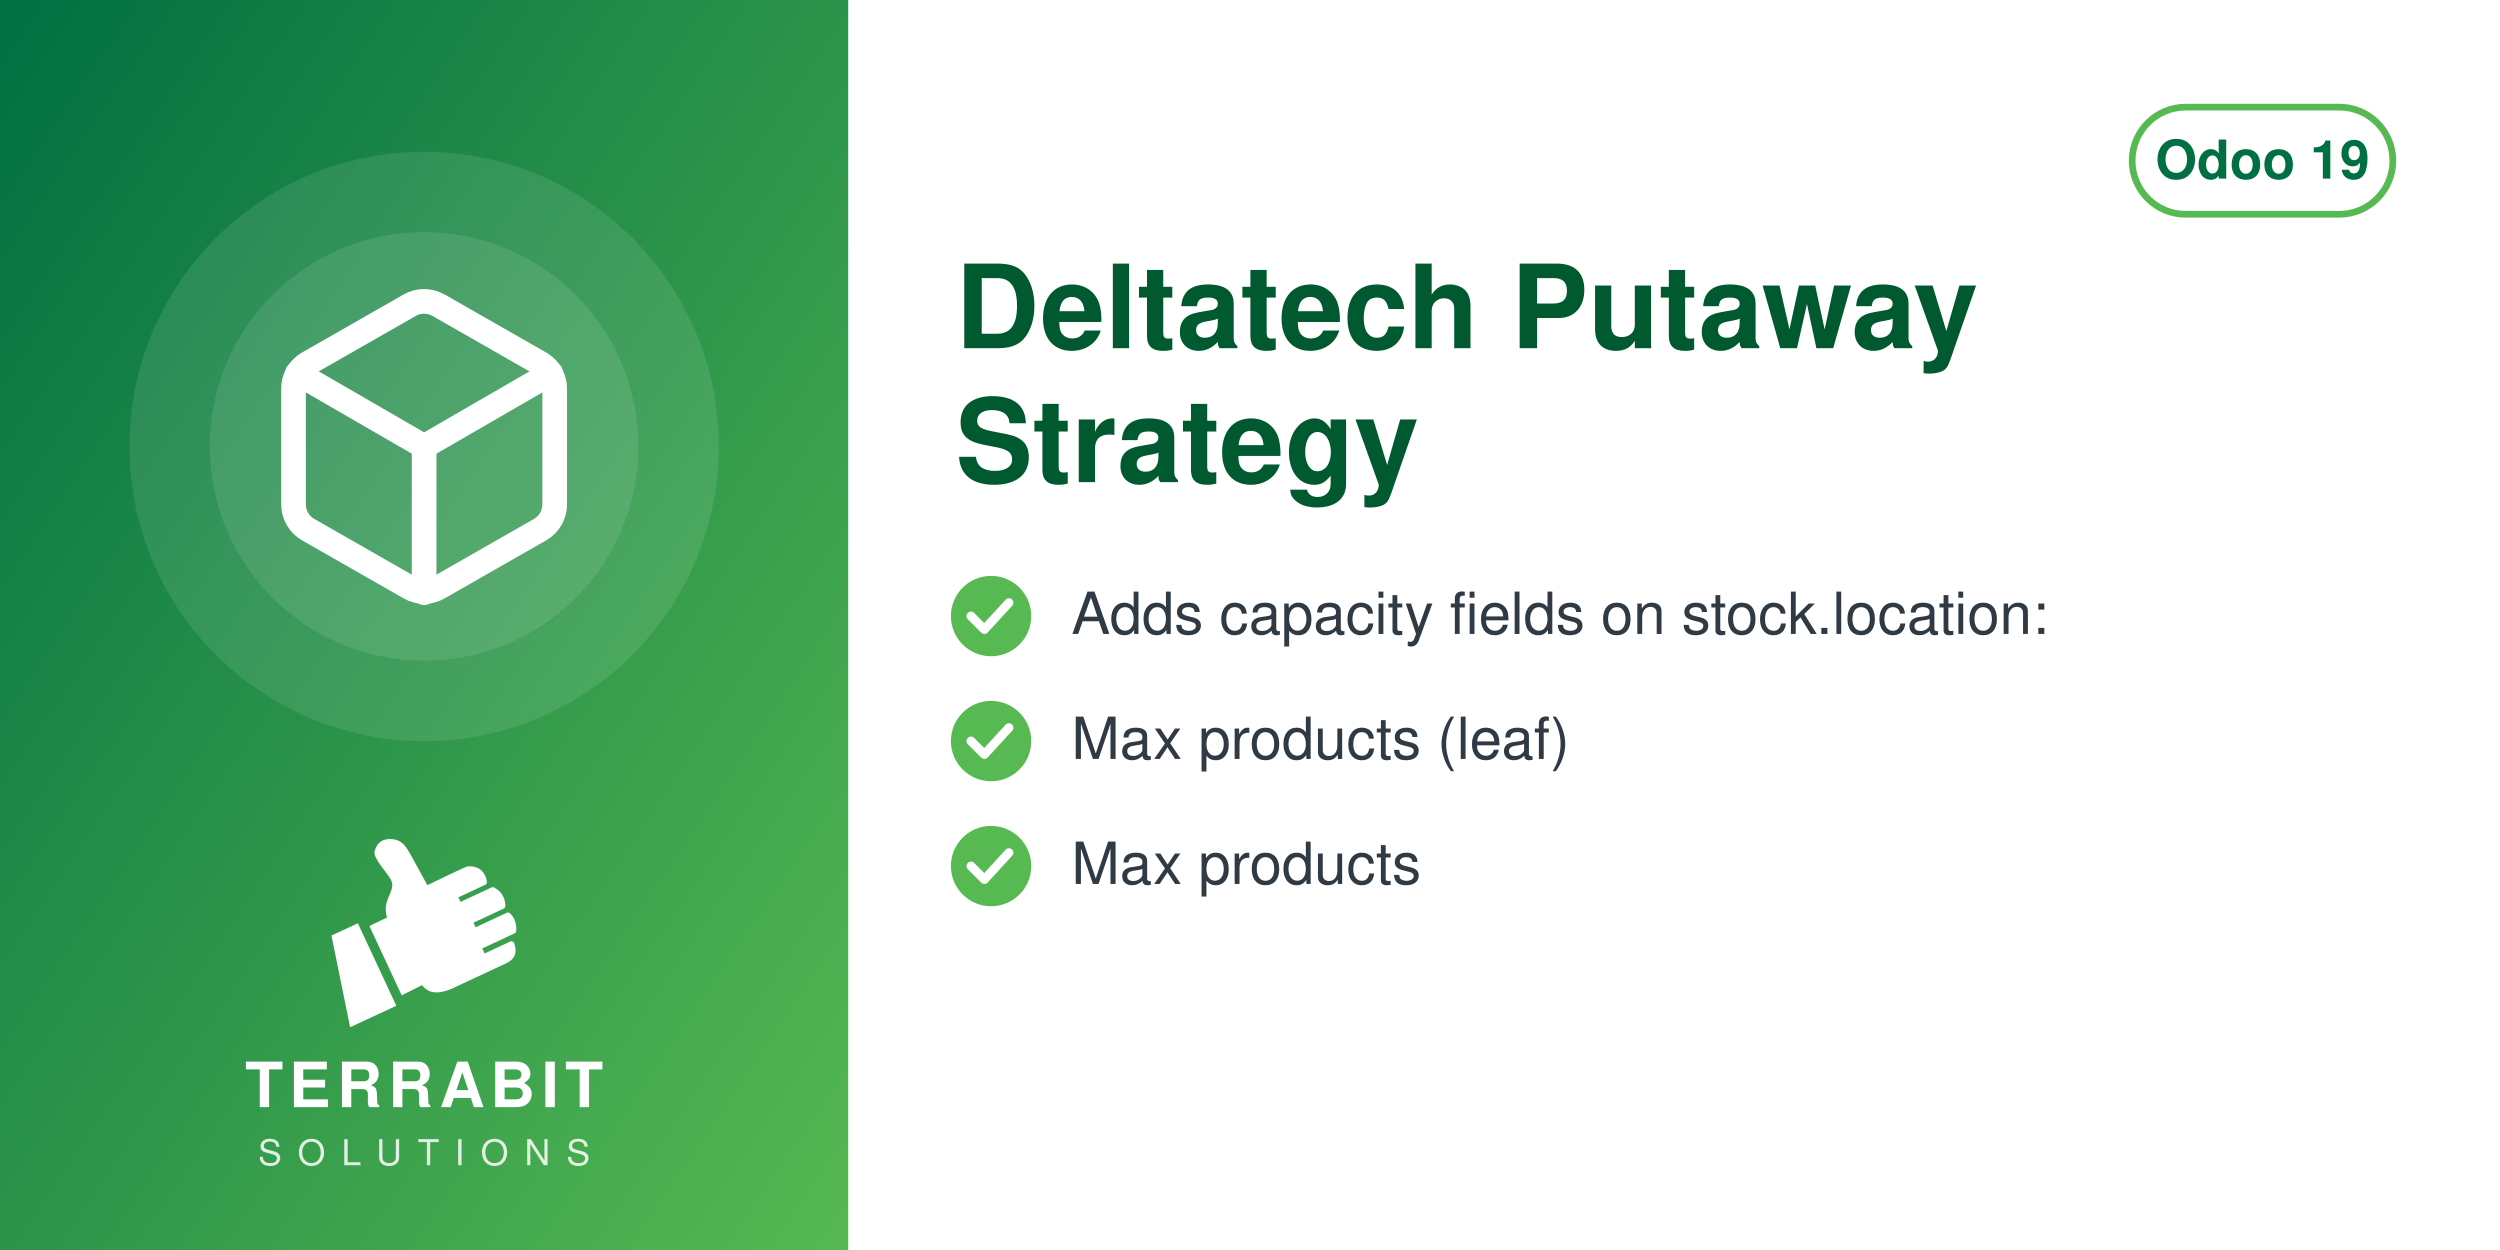
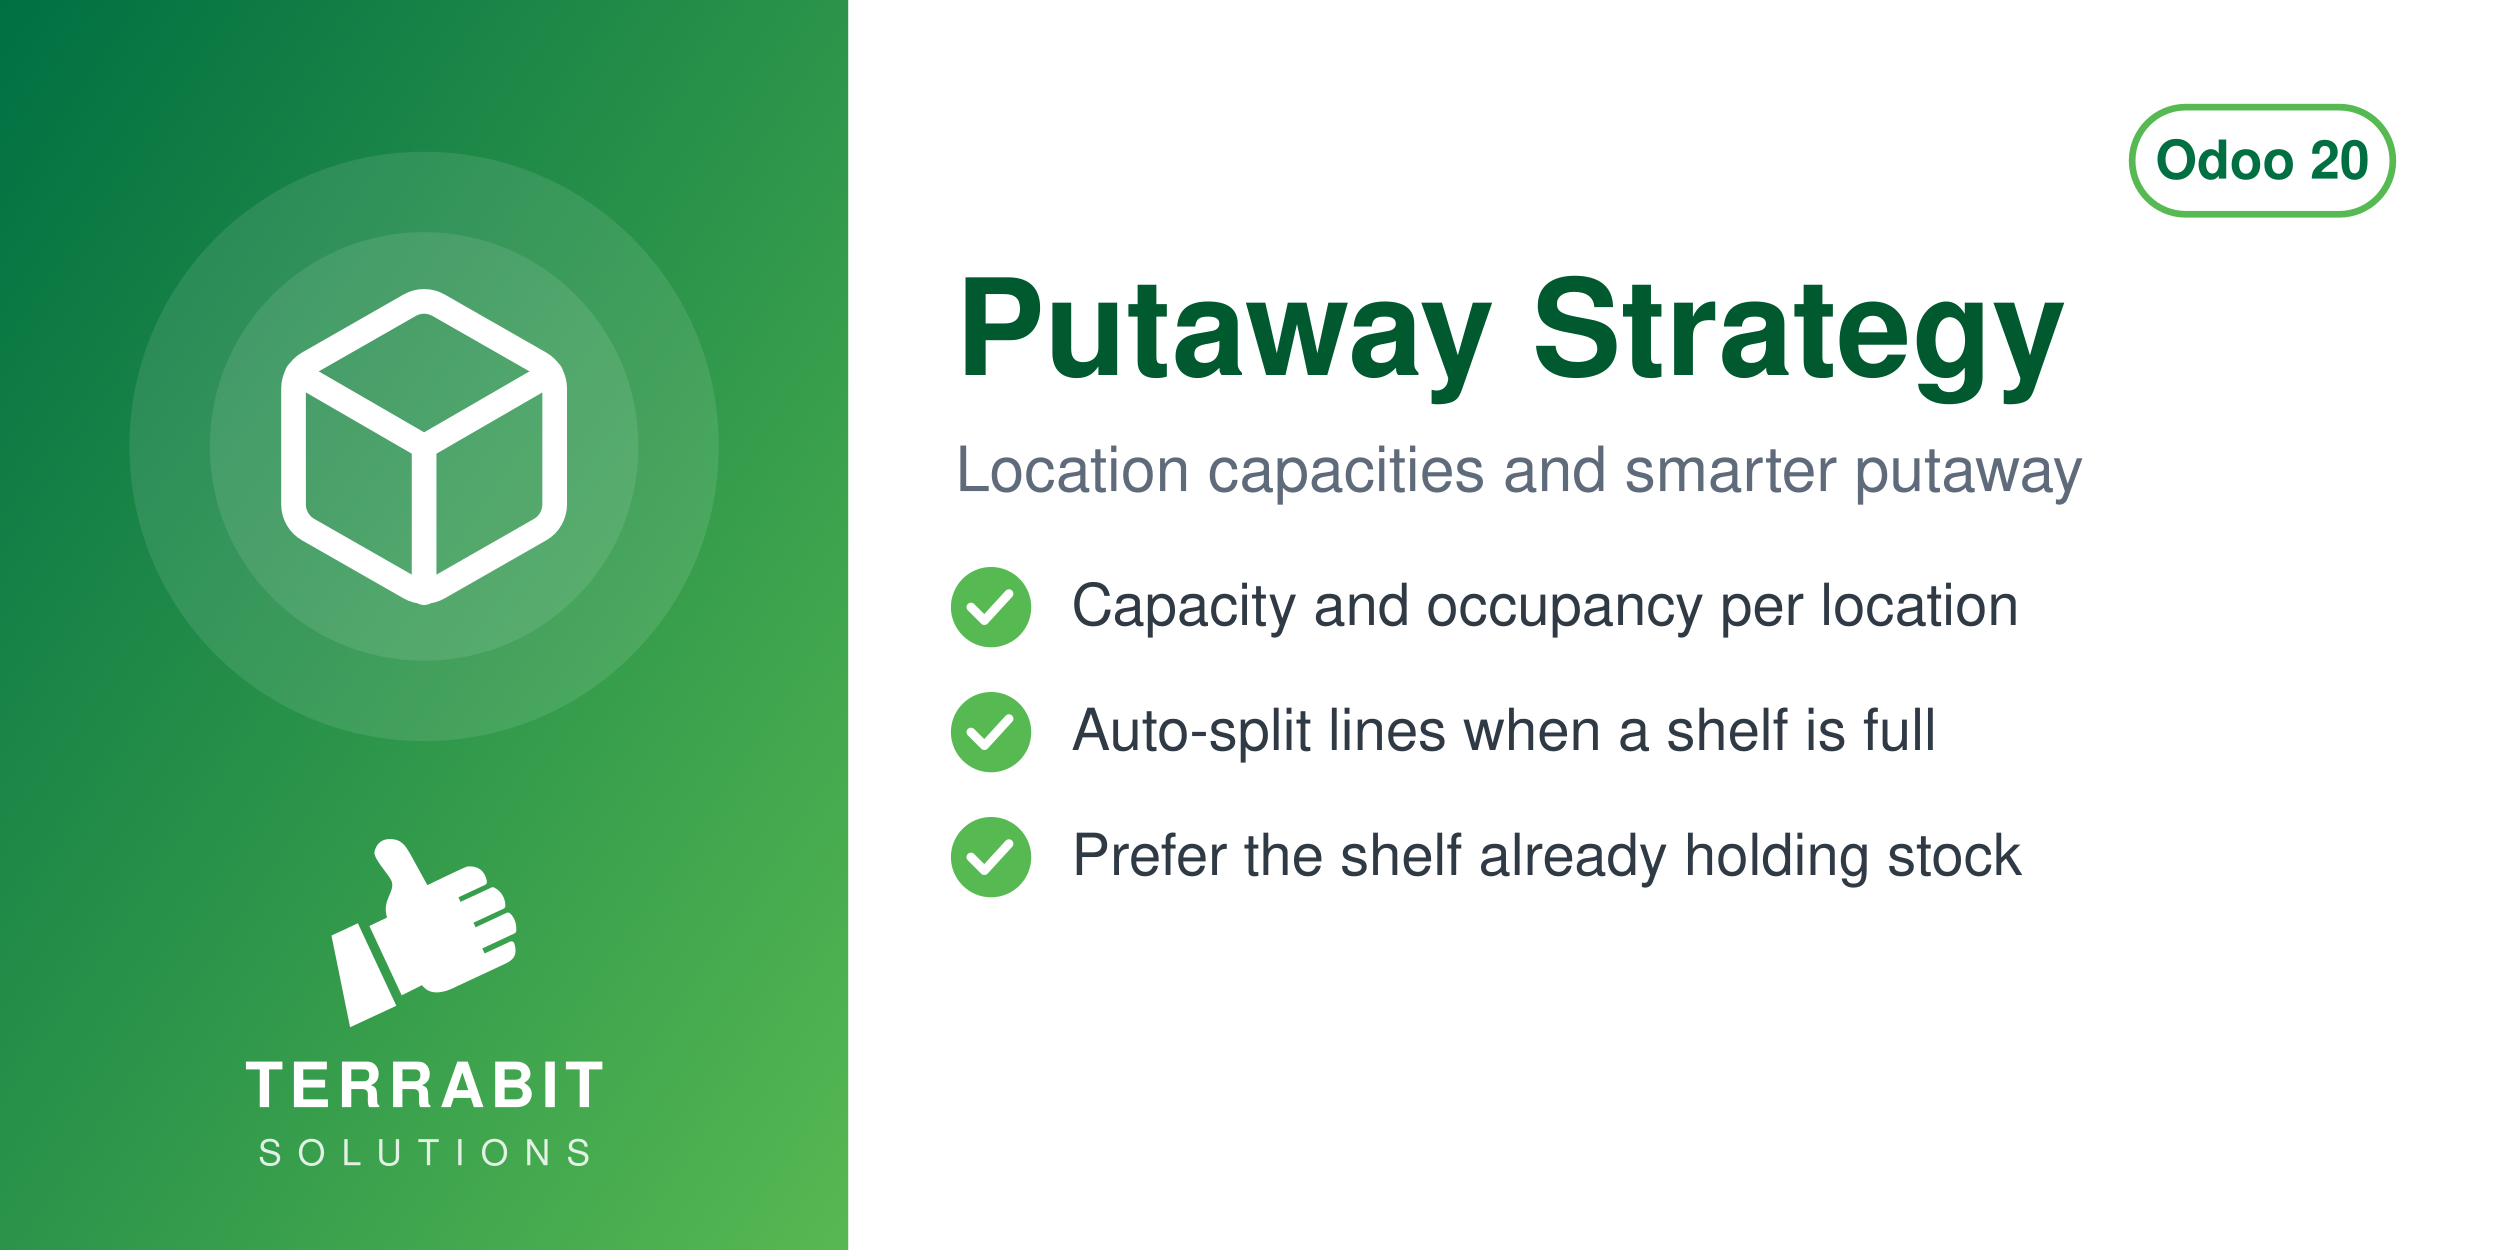
<svg xmlns="http://www.w3.org/2000/svg" width="560" height="280" viewBox="0 0 560 280">
  <defs>
    <linearGradient id="g" x1="0" y1="0" x2="1" y2="1">
      <stop offset="0" stop-color="#006F42" />
      <stop offset="1" stop-color="#57B952" />
    </linearGradient>
  </defs>
  <rect width="560" height="280" fill="#FFFFFF" />
  <rect width="190" height="280" fill="url(#g)" />
  <circle cx="95.0" cy="100" r="66" fill="white" opacity="0.10" />
  <circle cx="95.0" cy="100" r="48" fill="white" opacity="0.10" />
  <svg x="56.0" y="61.0" width="78" height="78" viewBox="0 0 24 24">
    <g fill="none" stroke="white" stroke-width="1.7" stroke-linecap="round" stroke-linejoin="round">
      <path d="M21 16V8a2 2 0 0 0-1-1.73l-7-4a2 2 0 0 0-2 0l-7 4A2 2 0 0 0 3 8v8a2 2 0 0 0 1 1.73l7 4a2 2 0 0 0 2 0l7-4A2 2 0 0 0 21 16z" />
      <path d="M3.27 6.96 12 12.01l8.73-5.05M12 22.08V12" />
    </g>
  </svg>
  <svg x="72.0" y="186" width="46" height="46" viewBox="4045 2535 3400 3400" preserveAspectRatio="xMidYMid meet">
    <path fill="#FFFFFF" d="M4648.32 4073.59l636.59 1365.17 -765.09 355.96 -308.63 -1517.87 437.13 -203.26zm725.61 1192.32l336.75 -167.88c105.65,140.85 282.69,170.72 576.82,18.8l819.92 -382.33c181.4,-90.13 164.26,-214.57 130.07,-328.43 -4.28,-14.25 -13.68,-24.81 -27.34,-30.7 -13.67,-5.89 -27.61,-5.11 -41.09,1.18l-422.32 196.93 -39.04 -83.72 538.07 -250.91c16.64,-7.76 24.7,-27.69 25.58,-46.04 6.48,-134.33 -44.36,-230.89 -105.84,-285.23 -15.2,-13.44 -35.71,-15.59 -54.12,-7l-513.92 239.64 -35.6 -76.34 506.31 -236.1c17.69,-8.25 22.52,-36.93 21.83,-56.45 -4.1,-117.31 -67.62,-232.74 -187.72,-290.66 -13.94,-6.72 -28.64,-6.36 -42.69,0.19l-511.21 238.38 -35.37 -75.86 448.98 -209.36c20.44,-9.53 25.81,-42.28 21.02,-64.32 -41.02,-189.07 -167.92,-247.8 -318.14,-237.87 -29.39,1.94 -589.86,273.16 -665.95,310.54l-281.84 -513.57c-59.06,-93.13 -112.7,-221.7 -276.47,-245.13 -211.24,-30.22 -291.56,94.38 -316.89,203.13 -25.32,108.75 223.84,365.99 276.05,473.69 85.52,184.27 -161.86,318.11 -68.41,617.99l-292.54 139.94 535.09 1147.51z" />
  </svg>
  <text x="95.0" y="248" text-anchor="middle" font-family="Helvetica,Arial,sans-serif" font-size="14" font-weight="800" letter-spacing="1.4" fill="white">TERRABIT</text>
  <text x="95.0" y="261" text-anchor="middle" font-family="Helvetica,Arial,sans-serif" font-size="8" font-weight="500" letter-spacing="3.6" fill="white" opacity="0.85">SOLUTIONS</text>
  <g>
    <rect x="477.6" y="24" width="58.4" height="24" rx="12" fill="none" stroke="#57B952" stroke-width="1.5" />
-     <text x="506.8" y="40" text-anchor="middle" font-family="Helvetica,Arial,sans-serif" font-size="12" font-weight="700" fill="#006F42">Odoo 19</text>
+     <text x="506.8" y="40" text-anchor="middle" font-family="Helvetica,Arial,sans-serif" font-size="12" font-weight="700" fill="#006F42">Odoo 20</text>
  </g>
-   <text x="214" y="78" font-family="Helvetica,Arial,sans-serif" font-size="26" font-weight="700" fill="#00592F">Deltatech Putaway</text>
-   <text x="214" y="108" font-family="Helvetica,Arial,sans-serif" font-size="26" font-weight="700" fill="#00592F">Strategy</text>
-   <circle cx="222" cy="138" r="9" fill="#57B952" />
-   <path d="M217.5 138 l3 3 l5.5 -6" fill="none" stroke="white" stroke-width="2" stroke-linecap="round" stroke-linejoin="round" />
-   <text x="240" y="142" font-family="Helvetica,Arial,sans-serif" font-size="13" fill="#2F3A45">Adds capacity fields on stock.location:</text>
-   <circle cx="222" cy="166" r="9" fill="#57B952" />
-   <path d="M217.5 166 l3 3 l5.5 -6" fill="none" stroke="white" stroke-width="2" stroke-linecap="round" stroke-linejoin="round" />
-   <text x="240" y="170" font-family="Helvetica,Arial,sans-serif" font-size="13" fill="#2F3A45">Max products (leaf)</text>
-   <circle cx="222" cy="194" r="9" fill="#57B952" />
-   <path d="M217.5 194 l3 3 l5.5 -6" fill="none" stroke="white" stroke-width="2" stroke-linecap="round" stroke-linejoin="round" />
-   <text x="240" y="198" font-family="Helvetica,Arial,sans-serif" font-size="13" fill="#2F3A45">Max products</text>
+   <text x="214" y="84" font-family="Helvetica,Arial,sans-serif" font-size="30" font-weight="700" fill="#00592F">Putaway Strategy</text>
+   <text x="214" y="110" font-family="Helvetica,Arial,sans-serif" font-size="14" fill="#5F6B7A">Location capacities and smarter putaway</text>
+   <circle cx="222" cy="136" r="9" fill="#57B952" />
+   <path d="M217.5 136 l3 3 l5.5 -6" fill="none" stroke="white" stroke-width="2" stroke-linecap="round" stroke-linejoin="round" />
+   <text x="240" y="140" font-family="Helvetica,Arial,sans-serif" font-size="13" fill="#2F3A45">Capacity and occupancy per location</text>
+   <circle cx="222" cy="164" r="9" fill="#57B952" />
+   <path d="M217.5 164 l3 3 l5.5 -6" fill="none" stroke="white" stroke-width="2" stroke-linecap="round" stroke-linejoin="round" />
+   <text x="240" y="168" font-family="Helvetica,Arial,sans-serif" font-size="13" fill="#2F3A45">Auto-split lines when a shelf is full</text>
+   <circle cx="222" cy="192" r="9" fill="#57B952" />
+   <path d="M217.5 192 l3 3 l5.5 -6" fill="none" stroke="white" stroke-width="2" stroke-linecap="round" stroke-linejoin="round" />
+   <text x="240" y="196" font-family="Helvetica,Arial,sans-serif" font-size="13" fill="#2F3A45">Prefer the shelf already holding stock</text>
</svg>
